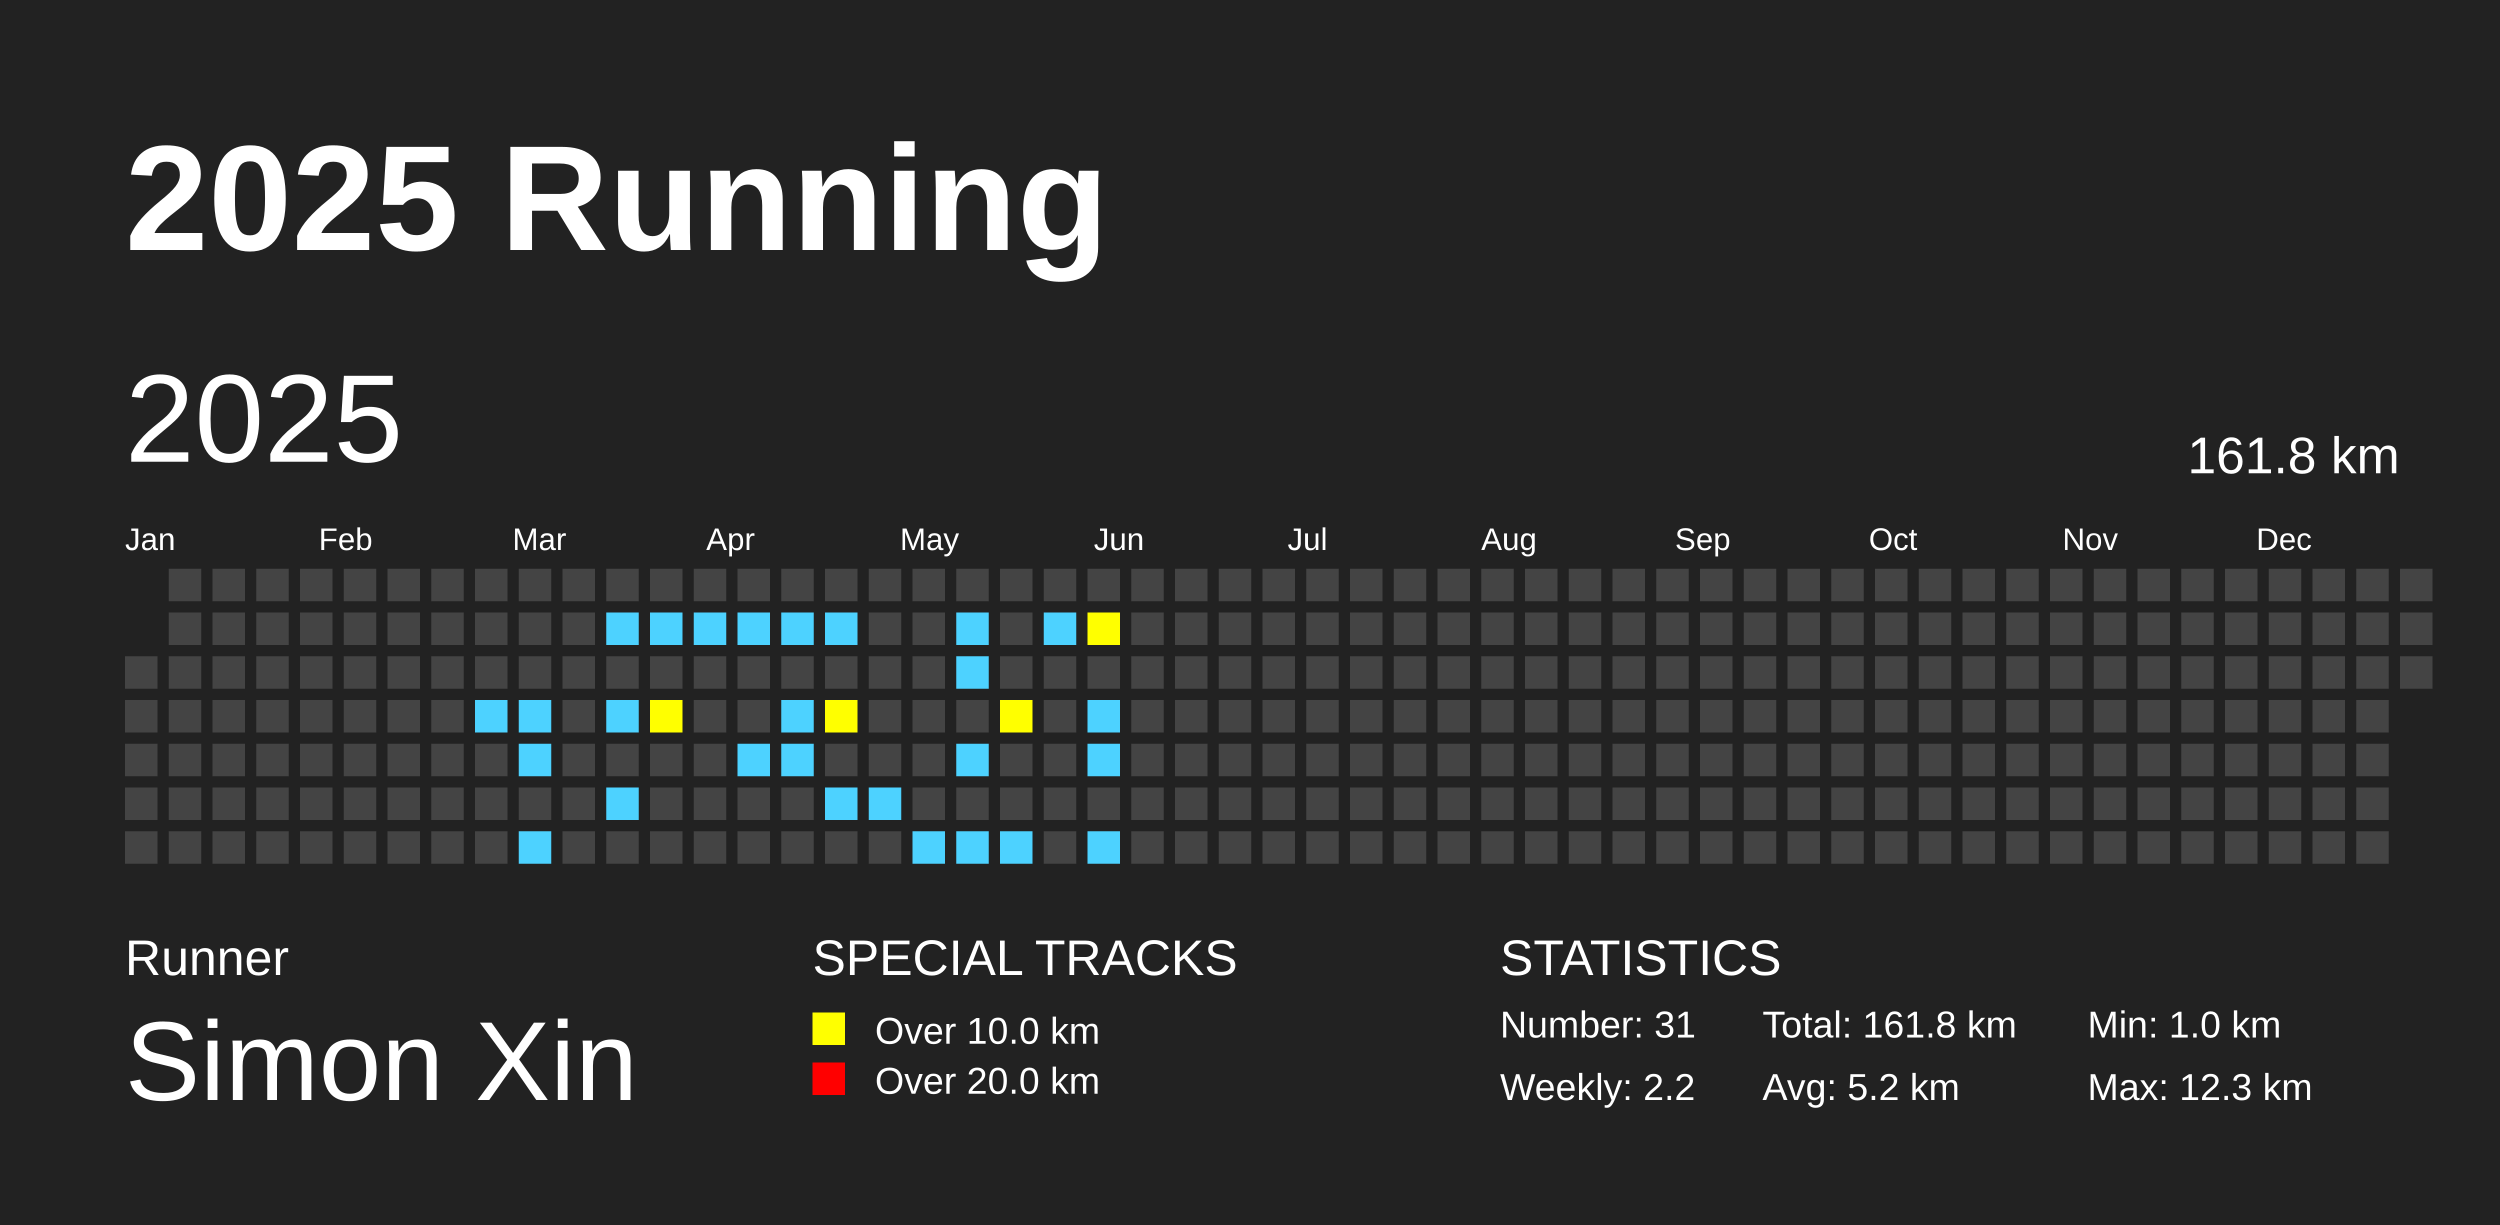
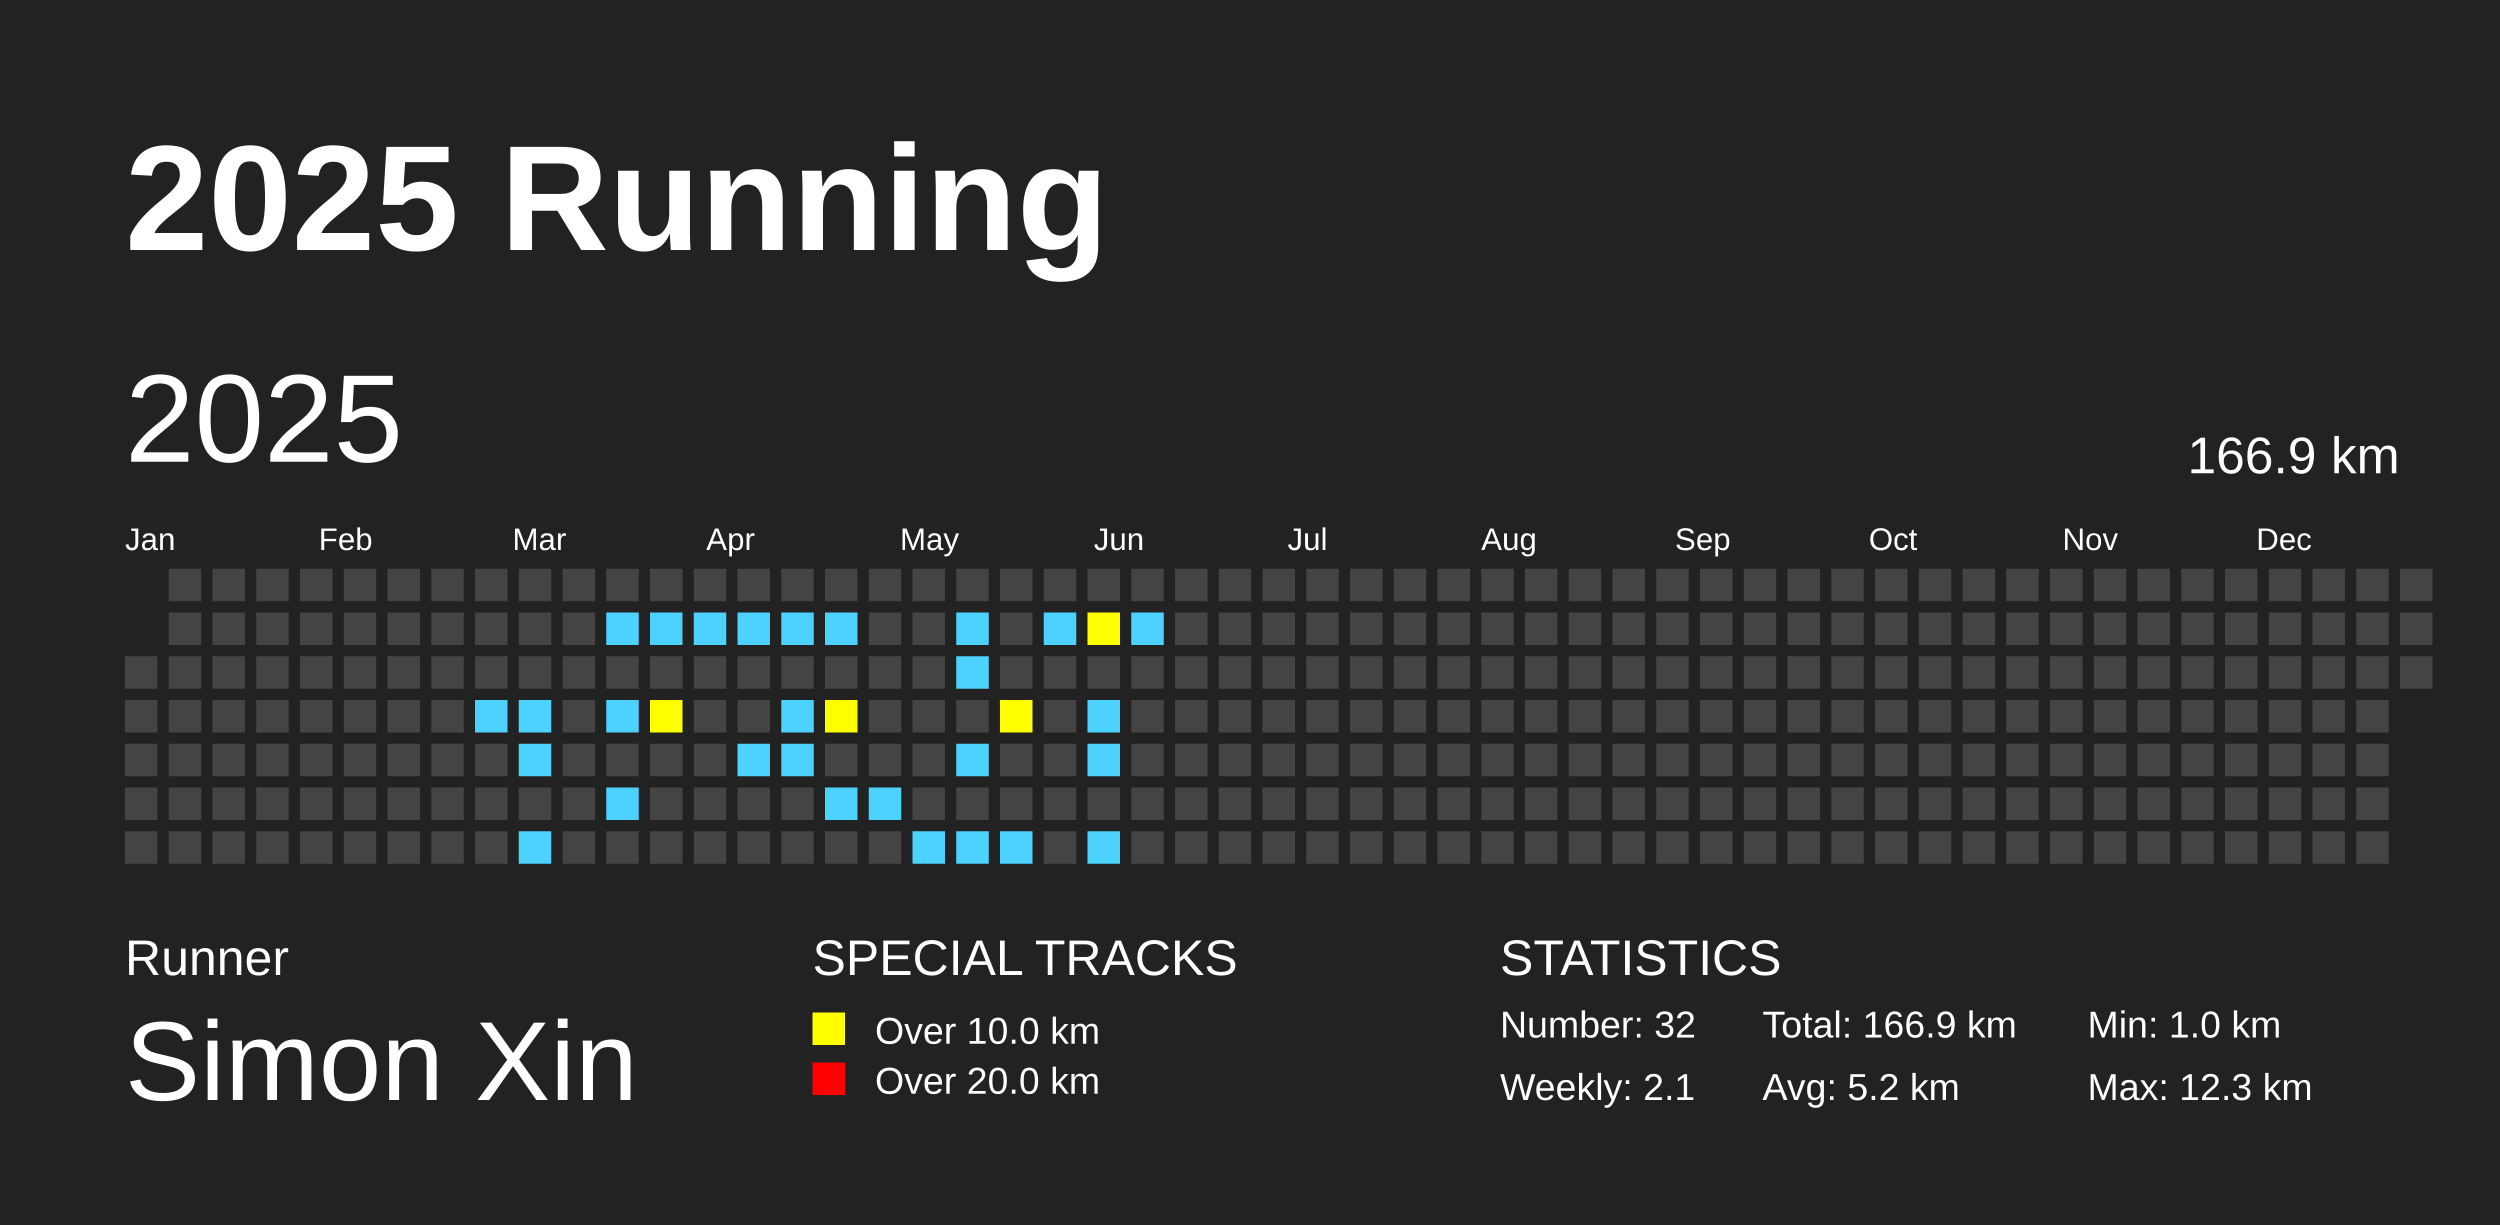
<svg xmlns="http://www.w3.org/2000/svg" baseProfile="full" height="98mm" version="1.1" viewBox="0,0,200,98" width="200mm">
  <defs />
  <rect fill="#222222" height="98" width="200" x="0" y="0" />
  <text fill="#FFFFFF" style="font-size:12px; font-family:Arial; font-weight:bold;" x="10" y="20">2025 Running</text>
  <text fill="#FFFFFF" style="font-size:4px; font-family:Arial" x="10" y="78">Runner</text>
  <text fill="#FFFFFF" style="font-size:9px; font-family:Arial" x="10" y="88">Simon Xin</text>
  <text fill="#FFFFFF" style="font-size:4px; font-family:Arial" x="65" y="78">SPECIAL TRACKS</text>
  <rect fill="yellow" height="2.6" width="2.6" x="65" y="81" />
  <text fill="#FFFFFF" style="font-size:3px; font-family:Arial" x="70" y="83.5">Over 10.0 km</text>
  <rect fill="red" height="2.6" width="2.6" x="65" y="85" />
  <text fill="#FFFFFF" style="font-size:3px; font-family:Arial" x="70" y="87.5">Over 20.0 km</text>
  <text fill="#FFFFFF" style="font-size:4px; font-family:Arial" x="120" y="78">STATISTICS</text>
-   <text fill="#FFFFFF" style="font-size:3px; font-family:Arial" x="120" y="83">Number: 31</text>
-   <text fill="#FFFFFF" style="font-size:3px; font-family:Arial" x="120" y="88">Weekly: 2.2</text>
-   <text fill="#FFFFFF" style="font-size:3px; font-family:Arial" x="141" y="83">Total: 161.8 km</text>
+   <text fill="#FFFFFF" style="font-size:3px; font-family:Arial" x="120" y="83">Number: 32</text>
+   <text fill="#FFFFFF" style="font-size:3px; font-family:Arial" x="120" y="88">Weekly: 2.1</text>
+   <text fill="#FFFFFF" style="font-size:3px; font-family:Arial" x="141" y="83">Total: 166.9 km</text>
  <text fill="#FFFFFF" style="font-size:3px; font-family:Arial" x="141" y="88">Avg: 5.2 km</text>
  <text fill="#FFFFFF" style="font-size:3px; font-family:Arial" x="167" y="83">Min: 1.0 km</text>
  <text fill="#FFFFFF" style="font-size:3px; font-family:Arial" x="167" y="88">Max: 12.3 km</text>
  <text dominant-baseline="hanging" fill="#FFFFFF" style="font-size:10.0px; font-family:Arial;" x="10" y="30">2025</text>
-   <text dominant-baseline="hanging" fill="#FFFFFF" style="font-size:4.125px; font-family:Arial;" x="175" y="35">161.8 km</text>
+   <text dominant-baseline="hanging" fill="#FFFFFF" style="font-size:4.125px; font-family:Arial;" x="175" y="35">166.9 km</text>
  <text fill="#FFFFFF" style="font-size:2.5px; font-family:Arial" x="10.0" y="44">Jan</text>
  <text fill="#FFFFFF" style="font-size:2.5px; font-family:Arial" x="25.5" y="44">Feb</text>
  <text fill="#FFFFFF" style="font-size:2.5px; font-family:Arial" x="41.0" y="44">Mar</text>
  <text fill="#FFFFFF" style="font-size:2.5px; font-family:Arial" x="56.5" y="44">Apr</text>
  <text fill="#FFFFFF" style="font-size:2.5px; font-family:Arial" x="72.0" y="44">May</text>
  <text fill="#FFFFFF" style="font-size:2.5px; font-family:Arial" x="87.5" y="44">Jun</text>
  <text fill="#FFFFFF" style="font-size:2.5px; font-family:Arial" x="103.0" y="44">Jul</text>
  <text fill="#FFFFFF" style="font-size:2.5px; font-family:Arial" x="118.5" y="44">Aug</text>
  <text fill="#FFFFFF" style="font-size:2.5px; font-family:Arial" x="134.0" y="44">Sep</text>
  <text fill="#FFFFFF" style="font-size:2.5px; font-family:Arial" x="149.5" y="44">Oct</text>
  <text fill="#FFFFFF" style="font-size:2.5px; font-family:Arial" x="165.0" y="44">Nov</text>
  <text fill="#FFFFFF" style="font-size:2.5px; font-family:Arial" x="180.5" y="44">Dec</text>
  <rect fill="#444444" height="2.6" width="2.6" x="10.0" y="52.5" />
  <rect fill="#444444" height="2.6" width="2.6" x="10.0" y="56.0" />
  <rect fill="#444444" height="2.6" width="2.6" x="10.0" y="59.5" />
  <rect fill="#444444" height="2.6" width="2.6" x="10.0" y="63.0" />
  <rect fill="#444444" height="2.6" width="2.6" x="10.0" y="66.5" />
  <rect fill="#444444" height="2.6" width="2.6" x="13.5" y="45.5" />
  <rect fill="#444444" height="2.6" width="2.6" x="13.5" y="49.0" />
  <rect fill="#444444" height="2.6" width="2.6" x="13.5" y="52.5" />
  <rect fill="#444444" height="2.6" width="2.6" x="13.5" y="56.0" />
  <rect fill="#444444" height="2.6" width="2.6" x="13.5" y="59.5" />
  <rect fill="#444444" height="2.6" width="2.6" x="13.5" y="63.0" />
  <rect fill="#444444" height="2.6" width="2.6" x="13.5" y="66.5" />
  <rect fill="#444444" height="2.6" width="2.6" x="17.0" y="45.5" />
  <rect fill="#444444" height="2.6" width="2.6" x="17.0" y="49.0" />
  <rect fill="#444444" height="2.6" width="2.6" x="17.0" y="52.5" />
  <rect fill="#444444" height="2.6" width="2.6" x="17.0" y="56.0" />
  <rect fill="#444444" height="2.6" width="2.6" x="17.0" y="59.5" />
  <rect fill="#444444" height="2.6" width="2.6" x="17.0" y="63.0" />
  <rect fill="#444444" height="2.6" width="2.6" x="17.0" y="66.5" />
  <rect fill="#444444" height="2.6" width="2.6" x="20.5" y="45.5" />
  <rect fill="#444444" height="2.6" width="2.6" x="20.5" y="49.0" />
  <rect fill="#444444" height="2.6" width="2.6" x="20.5" y="52.5" />
  <rect fill="#444444" height="2.6" width="2.6" x="20.5" y="56.0" />
  <rect fill="#444444" height="2.6" width="2.6" x="20.5" y="59.5" />
  <rect fill="#444444" height="2.6" width="2.6" x="20.5" y="63.0" />
  <rect fill="#444444" height="2.6" width="2.6" x="20.5" y="66.5" />
  <rect fill="#444444" height="2.6" width="2.6" x="24.0" y="45.5" />
  <rect fill="#444444" height="2.6" width="2.6" x="24.0" y="49.0" />
  <rect fill="#444444" height="2.6" width="2.6" x="24.0" y="52.5" />
  <rect fill="#444444" height="2.6" width="2.6" x="24.0" y="56.0" />
  <rect fill="#444444" height="2.6" width="2.6" x="24.0" y="59.5" />
  <rect fill="#444444" height="2.6" width="2.6" x="24.0" y="63.0" />
  <rect fill="#444444" height="2.6" width="2.6" x="24.0" y="66.5" />
  <rect fill="#444444" height="2.6" width="2.6" x="27.5" y="45.5" />
  <rect fill="#444444" height="2.6" width="2.6" x="27.5" y="49.0" />
  <rect fill="#444444" height="2.6" width="2.6" x="27.5" y="52.5" />
  <rect fill="#444444" height="2.6" width="2.6" x="27.5" y="56.0" />
  <rect fill="#444444" height="2.6" width="2.6" x="27.5" y="59.5" />
  <rect fill="#444444" height="2.6" width="2.6" x="27.5" y="63.0" />
  <rect fill="#444444" height="2.6" width="2.6" x="27.5" y="66.5" />
  <rect fill="#444444" height="2.6" width="2.6" x="31.0" y="45.5" />
  <rect fill="#444444" height="2.6" width="2.6" x="31.0" y="49.0" />
  <rect fill="#444444" height="2.6" width="2.6" x="31.0" y="52.5" />
  <rect fill="#444444" height="2.6" width="2.6" x="31.0" y="56.0" />
  <rect fill="#444444" height="2.6" width="2.6" x="31.0" y="59.5" />
  <rect fill="#444444" height="2.6" width="2.6" x="31.0" y="63.0" />
  <rect fill="#444444" height="2.6" width="2.6" x="31.0" y="66.5" />
  <rect fill="#444444" height="2.6" width="2.6" x="34.5" y="45.5" />
  <rect fill="#444444" height="2.6" width="2.6" x="34.5" y="49.0" />
  <rect fill="#444444" height="2.6" width="2.6" x="34.5" y="52.5" />
  <rect fill="#444444" height="2.6" width="2.6" x="34.5" y="56.0" />
  <rect fill="#444444" height="2.6" width="2.6" x="34.5" y="59.5" />
  <rect fill="#444444" height="2.6" width="2.6" x="34.5" y="63.0" />
  <rect fill="#444444" height="2.6" width="2.6" x="34.5" y="66.5" />
  <rect fill="#444444" height="2.6" width="2.6" x="38.0" y="45.5" />
  <rect fill="#444444" height="2.6" width="2.6" x="38.0" y="49.0" />
  <rect fill="#444444" height="2.6" width="2.6" x="38.0" y="52.5" />
  <rect fill="#4DD2FF" height="2.6" width="2.6" x="38.0" y="56.0" />
  <rect fill="#444444" height="2.6" width="2.6" x="38.0" y="59.5" />
  <rect fill="#444444" height="2.6" width="2.6" x="38.0" y="63.0" />
  <rect fill="#444444" height="2.6" width="2.6" x="38.0" y="66.5" />
  <rect fill="#444444" height="2.6" width="2.6" x="41.5" y="45.5" />
  <rect fill="#444444" height="2.6" width="2.6" x="41.5" y="49.0" />
  <rect fill="#444444" height="2.6" width="2.6" x="41.5" y="52.5" />
  <rect fill="#4DD2FF" height="2.6" width="2.6" x="41.5" y="56.0" />
  <rect fill="#4DD2FF" height="2.6" width="2.6" x="41.5" y="59.5" />
  <rect fill="#444444" height="2.6" width="2.6" x="41.5" y="63.0" />
  <rect fill="#4DD2FF" height="2.6" width="2.6" x="41.5" y="66.5" />
  <rect fill="#444444" height="2.6" width="2.6" x="45.0" y="45.5" />
  <rect fill="#444444" height="2.6" width="2.6" x="45.0" y="49.0" />
  <rect fill="#444444" height="2.6" width="2.6" x="45.0" y="52.5" />
  <rect fill="#444444" height="2.6" width="2.6" x="45.0" y="56.0" />
  <rect fill="#444444" height="2.6" width="2.6" x="45.0" y="59.5" />
  <rect fill="#444444" height="2.6" width="2.6" x="45.0" y="63.0" />
  <rect fill="#444444" height="2.6" width="2.6" x="45.0" y="66.5" />
  <rect fill="#444444" height="2.6" width="2.6" x="48.5" y="45.5" />
  <rect fill="#4DD2FF" height="2.6" width="2.6" x="48.5" y="49.0" />
  <rect fill="#444444" height="2.6" width="2.6" x="48.5" y="52.5" />
  <rect fill="#4DD2FF" height="2.6" width="2.6" x="48.5" y="56.0" />
  <rect fill="#444444" height="2.6" width="2.6" x="48.5" y="59.5" />
  <rect fill="#4DD2FF" height="2.6" width="2.6" x="48.5" y="63.0" />
  <rect fill="#444444" height="2.6" width="2.6" x="48.5" y="66.5" />
  <rect fill="#444444" height="2.6" width="2.6" x="52.0" y="45.5" />
  <rect fill="#4DD2FF" height="2.6" width="2.6" x="52.0" y="49.0" />
  <rect fill="#444444" height="2.6" width="2.6" x="52.0" y="52.5" />
  <rect fill="yellow" height="2.6" width="2.6" x="52.0" y="56.0" />
  <rect fill="#444444" height="2.6" width="2.6" x="52.0" y="59.5" />
  <rect fill="#444444" height="2.6" width="2.6" x="52.0" y="63.0" />
  <rect fill="#444444" height="2.6" width="2.6" x="52.0" y="66.5" />
  <rect fill="#444444" height="2.6" width="2.6" x="55.5" y="45.5" />
  <rect fill="#4DD2FF" height="2.6" width="2.6" x="55.5" y="49.0" />
  <rect fill="#444444" height="2.6" width="2.6" x="55.5" y="52.5" />
  <rect fill="#444444" height="2.6" width="2.6" x="55.5" y="56.0" />
  <rect fill="#444444" height="2.6" width="2.6" x="55.5" y="59.5" />
  <rect fill="#444444" height="2.6" width="2.6" x="55.5" y="63.0" />
  <rect fill="#444444" height="2.6" width="2.6" x="55.5" y="66.5" />
  <rect fill="#444444" height="2.6" width="2.6" x="59.0" y="45.5" />
  <rect fill="#4DD2FF" height="2.6" width="2.6" x="59.0" y="49.0" />
  <rect fill="#444444" height="2.6" width="2.6" x="59.0" y="52.5" />
  <rect fill="#444444" height="2.6" width="2.6" x="59.0" y="56.0" />
  <rect fill="#4DD2FF" height="2.6" width="2.6" x="59.0" y="59.5" />
  <rect fill="#444444" height="2.6" width="2.6" x="59.0" y="63.0" />
  <rect fill="#444444" height="2.6" width="2.6" x="59.0" y="66.5" />
  <rect fill="#444444" height="2.6" width="2.6" x="62.5" y="45.5" />
  <rect fill="#4DD2FF" height="2.6" width="2.6" x="62.5" y="49.0" />
  <rect fill="#444444" height="2.6" width="2.6" x="62.5" y="52.5" />
  <rect fill="#4DD2FF" height="2.6" width="2.6" x="62.5" y="56.0" />
  <rect fill="#4DD2FF" height="2.6" width="2.6" x="62.5" y="59.5" />
  <rect fill="#444444" height="2.6" width="2.6" x="62.5" y="63.0" />
  <rect fill="#444444" height="2.6" width="2.6" x="62.5" y="66.5" />
  <rect fill="#444444" height="2.6" width="2.6" x="66.0" y="45.5" />
  <rect fill="#4DD2FF" height="2.6" width="2.6" x="66.0" y="49.0" />
  <rect fill="#444444" height="2.6" width="2.6" x="66.0" y="52.5" />
  <rect fill="yellow" height="2.6" width="2.6" x="66.0" y="56.0" />
  <rect fill="#444444" height="2.6" width="2.6" x="66.0" y="59.5" />
  <rect fill="#4DD2FF" height="2.6" width="2.6" x="66.0" y="63.0" />
  <rect fill="#444444" height="2.6" width="2.6" x="66.0" y="66.5" />
  <rect fill="#444444" height="2.6" width="2.6" x="69.5" y="45.5" />
  <rect fill="#444444" height="2.6" width="2.6" x="69.5" y="49.0" />
  <rect fill="#444444" height="2.6" width="2.6" x="69.5" y="52.5" />
  <rect fill="#444444" height="2.6" width="2.6" x="69.5" y="56.0" />
  <rect fill="#444444" height="2.6" width="2.6" x="69.5" y="59.5" />
  <rect fill="#4DD2FF" height="2.6" width="2.6" x="69.5" y="63.0" />
  <rect fill="#444444" height="2.6" width="2.6" x="69.5" y="66.5" />
  <rect fill="#444444" height="2.6" width="2.6" x="73.0" y="45.5" />
  <rect fill="#444444" height="2.6" width="2.6" x="73.0" y="49.0" />
  <rect fill="#444444" height="2.6" width="2.6" x="73.0" y="52.5" />
  <rect fill="#444444" height="2.6" width="2.6" x="73.0" y="56.0" />
  <rect fill="#444444" height="2.6" width="2.6" x="73.0" y="59.5" />
  <rect fill="#444444" height="2.6" width="2.6" x="73.0" y="63.0" />
  <rect fill="#4DD2FF" height="2.6" width="2.6" x="73.0" y="66.5" />
  <rect fill="#444444" height="2.6" width="2.6" x="76.5" y="45.5" />
  <rect fill="#4DD2FF" height="2.6" width="2.6" x="76.5" y="49.0" />
  <rect fill="#4DD2FF" height="2.6" width="2.6" x="76.5" y="52.5" />
  <rect fill="#444444" height="2.6" width="2.6" x="76.5" y="56.0" />
  <rect fill="#4DD2FF" height="2.6" width="2.6" x="76.5" y="59.5" />
  <rect fill="#444444" height="2.6" width="2.6" x="76.5" y="63.0" />
  <rect fill="#4DD2FF" height="2.6" width="2.6" x="76.5" y="66.5" />
  <rect fill="#444444" height="2.6" width="2.6" x="80.0" y="45.5" />
  <rect fill="#444444" height="2.6" width="2.6" x="80.0" y="49.0" />
  <rect fill="#444444" height="2.6" width="2.6" x="80.0" y="52.5" />
  <rect fill="yellow" height="2.6" width="2.6" x="80.0" y="56.0" />
  <rect fill="#444444" height="2.6" width="2.6" x="80.0" y="59.5" />
  <rect fill="#444444" height="2.6" width="2.6" x="80.0" y="63.0" />
  <rect fill="#4DD2FF" height="2.6" width="2.6" x="80.0" y="66.5" />
  <rect fill="#444444" height="2.6" width="2.6" x="83.5" y="45.5" />
  <rect fill="#4DD2FF" height="2.6" width="2.6" x="83.5" y="49.0" />
  <rect fill="#444444" height="2.6" width="2.6" x="83.5" y="52.5" />
  <rect fill="#444444" height="2.6" width="2.6" x="83.5" y="56.0" />
  <rect fill="#444444" height="2.6" width="2.6" x="83.5" y="59.5" />
  <rect fill="#444444" height="2.6" width="2.6" x="83.5" y="63.0" />
  <rect fill="#444444" height="2.6" width="2.6" x="83.5" y="66.5" />
  <rect fill="#444444" height="2.6" width="2.6" x="87.0" y="45.5" />
  <rect fill="yellow" height="2.6" width="2.6" x="87.0" y="49.0" />
  <rect fill="#444444" height="2.6" width="2.6" x="87.0" y="52.5" />
  <rect fill="#4DD2FF" height="2.6" width="2.6" x="87.0" y="56.0" />
  <rect fill="#4DD2FF" height="2.6" width="2.6" x="87.0" y="59.5" />
  <rect fill="#444444" height="2.6" width="2.6" x="87.0" y="63.0" />
  <rect fill="#4DD2FF" height="2.6" width="2.6" x="87.0" y="66.5" />
  <rect fill="#444444" height="2.6" width="2.6" x="90.5" y="45.5" />
-   <rect fill="#444444" height="2.6" width="2.6" x="90.5" y="49.0" />
+   <rect fill="#4DD2FF" height="2.6" width="2.6" x="90.5" y="49.0" />
  <rect fill="#444444" height="2.6" width="2.6" x="90.5" y="52.5" />
  <rect fill="#444444" height="2.6" width="2.6" x="90.5" y="56.0" />
  <rect fill="#444444" height="2.6" width="2.6" x="90.5" y="59.5" />
  <rect fill="#444444" height="2.6" width="2.6" x="90.5" y="63.0" />
  <rect fill="#444444" height="2.6" width="2.6" x="90.5" y="66.5" />
  <rect fill="#444444" height="2.6" width="2.6" x="94.0" y="45.5" />
  <rect fill="#444444" height="2.6" width="2.6" x="94.0" y="49.0" />
  <rect fill="#444444" height="2.6" width="2.6" x="94.0" y="52.5" />
  <rect fill="#444444" height="2.6" width="2.6" x="94.0" y="56.0" />
  <rect fill="#444444" height="2.6" width="2.6" x="94.0" y="59.5" />
  <rect fill="#444444" height="2.6" width="2.6" x="94.0" y="63.0" />
  <rect fill="#444444" height="2.6" width="2.6" x="94.0" y="66.5" />
  <rect fill="#444444" height="2.6" width="2.6" x="97.5" y="45.5" />
  <rect fill="#444444" height="2.6" width="2.6" x="97.5" y="49.0" />
  <rect fill="#444444" height="2.6" width="2.6" x="97.5" y="52.5" />
  <rect fill="#444444" height="2.6" width="2.6" x="97.5" y="56.0" />
  <rect fill="#444444" height="2.6" width="2.6" x="97.5" y="59.5" />
  <rect fill="#444444" height="2.6" width="2.6" x="97.5" y="63.0" />
  <rect fill="#444444" height="2.6" width="2.6" x="97.5" y="66.5" />
  <rect fill="#444444" height="2.6" width="2.6" x="101.0" y="45.5" />
  <rect fill="#444444" height="2.6" width="2.6" x="101.0" y="49.0" />
  <rect fill="#444444" height="2.6" width="2.6" x="101.0" y="52.5" />
  <rect fill="#444444" height="2.6" width="2.6" x="101.0" y="56.0" />
  <rect fill="#444444" height="2.6" width="2.6" x="101.0" y="59.5" />
  <rect fill="#444444" height="2.6" width="2.6" x="101.0" y="63.0" />
  <rect fill="#444444" height="2.6" width="2.6" x="101.0" y="66.5" />
  <rect fill="#444444" height="2.6" width="2.6" x="104.5" y="45.5" />
  <rect fill="#444444" height="2.6" width="2.6" x="104.5" y="49.0" />
  <rect fill="#444444" height="2.6" width="2.6" x="104.5" y="52.5" />
  <rect fill="#444444" height="2.6" width="2.6" x="104.5" y="56.0" />
  <rect fill="#444444" height="2.6" width="2.6" x="104.5" y="59.5" />
  <rect fill="#444444" height="2.6" width="2.6" x="104.5" y="63.0" />
  <rect fill="#444444" height="2.6" width="2.6" x="104.5" y="66.5" />
  <rect fill="#444444" height="2.6" width="2.6" x="108.0" y="45.5" />
  <rect fill="#444444" height="2.6" width="2.6" x="108.0" y="49.0" />
  <rect fill="#444444" height="2.6" width="2.6" x="108.0" y="52.5" />
  <rect fill="#444444" height="2.6" width="2.6" x="108.0" y="56.0" />
  <rect fill="#444444" height="2.6" width="2.6" x="108.0" y="59.5" />
  <rect fill="#444444" height="2.6" width="2.6" x="108.0" y="63.0" />
  <rect fill="#444444" height="2.6" width="2.6" x="108.0" y="66.5" />
  <rect fill="#444444" height="2.6" width="2.6" x="111.5" y="45.5" />
  <rect fill="#444444" height="2.6" width="2.6" x="111.5" y="49.0" />
  <rect fill="#444444" height="2.6" width="2.6" x="111.5" y="52.5" />
  <rect fill="#444444" height="2.6" width="2.6" x="111.5" y="56.0" />
  <rect fill="#444444" height="2.6" width="2.6" x="111.5" y="59.5" />
  <rect fill="#444444" height="2.6" width="2.6" x="111.5" y="63.0" />
  <rect fill="#444444" height="2.6" width="2.6" x="111.5" y="66.5" />
  <rect fill="#444444" height="2.6" width="2.6" x="115.0" y="45.5" />
  <rect fill="#444444" height="2.6" width="2.6" x="115.0" y="49.0" />
  <rect fill="#444444" height="2.6" width="2.6" x="115.0" y="52.5" />
  <rect fill="#444444" height="2.6" width="2.6" x="115.0" y="56.0" />
  <rect fill="#444444" height="2.6" width="2.6" x="115.0" y="59.5" />
  <rect fill="#444444" height="2.6" width="2.6" x="115.0" y="63.0" />
  <rect fill="#444444" height="2.6" width="2.6" x="115.0" y="66.5" />
  <rect fill="#444444" height="2.6" width="2.6" x="118.5" y="45.5" />
  <rect fill="#444444" height="2.6" width="2.6" x="118.5" y="49.0" />
  <rect fill="#444444" height="2.6" width="2.6" x="118.5" y="52.5" />
  <rect fill="#444444" height="2.6" width="2.6" x="118.5" y="56.0" />
  <rect fill="#444444" height="2.6" width="2.6" x="118.5" y="59.5" />
  <rect fill="#444444" height="2.6" width="2.6" x="118.5" y="63.0" />
  <rect fill="#444444" height="2.6" width="2.6" x="118.5" y="66.5" />
  <rect fill="#444444" height="2.6" width="2.6" x="122.0" y="45.5" />
  <rect fill="#444444" height="2.6" width="2.6" x="122.0" y="49.0" />
  <rect fill="#444444" height="2.6" width="2.6" x="122.0" y="52.5" />
  <rect fill="#444444" height="2.6" width="2.6" x="122.0" y="56.0" />
  <rect fill="#444444" height="2.6" width="2.6" x="122.0" y="59.5" />
  <rect fill="#444444" height="2.6" width="2.6" x="122.0" y="63.0" />
  <rect fill="#444444" height="2.6" width="2.6" x="122.0" y="66.5" />
  <rect fill="#444444" height="2.6" width="2.6" x="125.5" y="45.5" />
  <rect fill="#444444" height="2.6" width="2.6" x="125.5" y="49.0" />
  <rect fill="#444444" height="2.6" width="2.6" x="125.5" y="52.5" />
  <rect fill="#444444" height="2.6" width="2.6" x="125.5" y="56.0" />
  <rect fill="#444444" height="2.6" width="2.6" x="125.5" y="59.5" />
  <rect fill="#444444" height="2.6" width="2.6" x="125.5" y="63.0" />
  <rect fill="#444444" height="2.6" width="2.6" x="125.5" y="66.5" />
  <rect fill="#444444" height="2.6" width="2.6" x="129.0" y="45.5" />
  <rect fill="#444444" height="2.6" width="2.6" x="129.0" y="49.0" />
  <rect fill="#444444" height="2.6" width="2.6" x="129.0" y="52.5" />
  <rect fill="#444444" height="2.6" width="2.6" x="129.0" y="56.0" />
  <rect fill="#444444" height="2.6" width="2.6" x="129.0" y="59.5" />
  <rect fill="#444444" height="2.6" width="2.6" x="129.0" y="63.0" />
  <rect fill="#444444" height="2.6" width="2.6" x="129.0" y="66.5" />
  <rect fill="#444444" height="2.6" width="2.6" x="132.5" y="45.5" />
  <rect fill="#444444" height="2.6" width="2.6" x="132.5" y="49.0" />
  <rect fill="#444444" height="2.6" width="2.6" x="132.5" y="52.5" />
  <rect fill="#444444" height="2.6" width="2.6" x="132.5" y="56.0" />
  <rect fill="#444444" height="2.6" width="2.6" x="132.5" y="59.5" />
  <rect fill="#444444" height="2.6" width="2.6" x="132.5" y="63.0" />
  <rect fill="#444444" height="2.6" width="2.6" x="132.5" y="66.5" />
  <rect fill="#444444" height="2.6" width="2.6" x="136.0" y="45.5" />
  <rect fill="#444444" height="2.6" width="2.6" x="136.0" y="49.0" />
  <rect fill="#444444" height="2.6" width="2.6" x="136.0" y="52.5" />
  <rect fill="#444444" height="2.6" width="2.6" x="136.0" y="56.0" />
  <rect fill="#444444" height="2.6" width="2.6" x="136.0" y="59.5" />
  <rect fill="#444444" height="2.6" width="2.6" x="136.0" y="63.0" />
  <rect fill="#444444" height="2.6" width="2.6" x="136.0" y="66.5" />
  <rect fill="#444444" height="2.6" width="2.6" x="139.5" y="45.5" />
  <rect fill="#444444" height="2.6" width="2.6" x="139.5" y="49.0" />
  <rect fill="#444444" height="2.6" width="2.6" x="139.5" y="52.5" />
  <rect fill="#444444" height="2.6" width="2.6" x="139.5" y="56.0" />
  <rect fill="#444444" height="2.6" width="2.6" x="139.5" y="59.5" />
  <rect fill="#444444" height="2.6" width="2.6" x="139.5" y="63.0" />
  <rect fill="#444444" height="2.6" width="2.6" x="139.5" y="66.5" />
  <rect fill="#444444" height="2.6" width="2.6" x="143.0" y="45.5" />
  <rect fill="#444444" height="2.6" width="2.6" x="143.0" y="49.0" />
  <rect fill="#444444" height="2.6" width="2.6" x="143.0" y="52.5" />
  <rect fill="#444444" height="2.6" width="2.6" x="143.0" y="56.0" />
  <rect fill="#444444" height="2.6" width="2.6" x="143.0" y="59.5" />
  <rect fill="#444444" height="2.6" width="2.6" x="143.0" y="63.0" />
  <rect fill="#444444" height="2.6" width="2.6" x="143.0" y="66.5" />
  <rect fill="#444444" height="2.6" width="2.6" x="146.5" y="45.5" />
  <rect fill="#444444" height="2.6" width="2.6" x="146.5" y="49.0" />
  <rect fill="#444444" height="2.6" width="2.6" x="146.5" y="52.5" />
  <rect fill="#444444" height="2.6" width="2.6" x="146.5" y="56.0" />
  <rect fill="#444444" height="2.6" width="2.6" x="146.5" y="59.5" />
  <rect fill="#444444" height="2.6" width="2.6" x="146.5" y="63.0" />
  <rect fill="#444444" height="2.6" width="2.6" x="146.5" y="66.5" />
  <rect fill="#444444" height="2.6" width="2.6" x="150.0" y="45.5" />
  <rect fill="#444444" height="2.6" width="2.6" x="150.0" y="49.0" />
  <rect fill="#444444" height="2.6" width="2.6" x="150.0" y="52.5" />
  <rect fill="#444444" height="2.6" width="2.6" x="150.0" y="56.0" />
  <rect fill="#444444" height="2.6" width="2.6" x="150.0" y="59.5" />
  <rect fill="#444444" height="2.6" width="2.6" x="150.0" y="63.0" />
  <rect fill="#444444" height="2.6" width="2.6" x="150.0" y="66.5" />
  <rect fill="#444444" height="2.6" width="2.6" x="153.5" y="45.5" />
  <rect fill="#444444" height="2.6" width="2.6" x="153.5" y="49.0" />
  <rect fill="#444444" height="2.6" width="2.6" x="153.5" y="52.5" />
  <rect fill="#444444" height="2.6" width="2.6" x="153.5" y="56.0" />
  <rect fill="#444444" height="2.6" width="2.6" x="153.5" y="59.5" />
  <rect fill="#444444" height="2.6" width="2.6" x="153.5" y="63.0" />
  <rect fill="#444444" height="2.6" width="2.6" x="153.5" y="66.5" />
  <rect fill="#444444" height="2.6" width="2.6" x="157.0" y="45.5" />
  <rect fill="#444444" height="2.6" width="2.6" x="157.0" y="49.0" />
  <rect fill="#444444" height="2.6" width="2.6" x="157.0" y="52.5" />
  <rect fill="#444444" height="2.6" width="2.6" x="157.0" y="56.0" />
  <rect fill="#444444" height="2.6" width="2.6" x="157.0" y="59.5" />
  <rect fill="#444444" height="2.6" width="2.6" x="157.0" y="63.0" />
  <rect fill="#444444" height="2.6" width="2.6" x="157.0" y="66.5" />
  <rect fill="#444444" height="2.6" width="2.6" x="160.5" y="45.5" />
  <rect fill="#444444" height="2.6" width="2.6" x="160.5" y="49.0" />
  <rect fill="#444444" height="2.6" width="2.6" x="160.5" y="52.5" />
  <rect fill="#444444" height="2.6" width="2.6" x="160.5" y="56.0" />
  <rect fill="#444444" height="2.6" width="2.6" x="160.5" y="59.5" />
  <rect fill="#444444" height="2.6" width="2.6" x="160.5" y="63.0" />
  <rect fill="#444444" height="2.6" width="2.6" x="160.5" y="66.5" />
  <rect fill="#444444" height="2.6" width="2.6" x="164.0" y="45.5" />
  <rect fill="#444444" height="2.6" width="2.6" x="164.0" y="49.0" />
  <rect fill="#444444" height="2.6" width="2.6" x="164.0" y="52.5" />
  <rect fill="#444444" height="2.6" width="2.6" x="164.0" y="56.0" />
  <rect fill="#444444" height="2.6" width="2.6" x="164.0" y="59.5" />
  <rect fill="#444444" height="2.6" width="2.6" x="164.0" y="63.0" />
  <rect fill="#444444" height="2.6" width="2.6" x="164.0" y="66.5" />
  <rect fill="#444444" height="2.6" width="2.6" x="167.5" y="45.5" />
  <rect fill="#444444" height="2.6" width="2.6" x="167.5" y="49.0" />
  <rect fill="#444444" height="2.6" width="2.6" x="167.5" y="52.5" />
  <rect fill="#444444" height="2.6" width="2.6" x="167.5" y="56.0" />
  <rect fill="#444444" height="2.6" width="2.6" x="167.5" y="59.5" />
  <rect fill="#444444" height="2.6" width="2.6" x="167.5" y="63.0" />
  <rect fill="#444444" height="2.6" width="2.6" x="167.5" y="66.5" />
  <rect fill="#444444" height="2.6" width="2.6" x="171.0" y="45.5" />
  <rect fill="#444444" height="2.6" width="2.6" x="171.0" y="49.0" />
  <rect fill="#444444" height="2.6" width="2.6" x="171.0" y="52.5" />
  <rect fill="#444444" height="2.6" width="2.6" x="171.0" y="56.0" />
  <rect fill="#444444" height="2.6" width="2.6" x="171.0" y="59.5" />
  <rect fill="#444444" height="2.6" width="2.6" x="171.0" y="63.0" />
  <rect fill="#444444" height="2.6" width="2.6" x="171.0" y="66.5" />
  <rect fill="#444444" height="2.6" width="2.6" x="174.5" y="45.5" />
  <rect fill="#444444" height="2.6" width="2.6" x="174.5" y="49.0" />
  <rect fill="#444444" height="2.6" width="2.6" x="174.5" y="52.5" />
  <rect fill="#444444" height="2.6" width="2.6" x="174.5" y="56.0" />
  <rect fill="#444444" height="2.6" width="2.6" x="174.5" y="59.5" />
  <rect fill="#444444" height="2.6" width="2.6" x="174.5" y="63.0" />
  <rect fill="#444444" height="2.6" width="2.6" x="174.5" y="66.5" />
  <rect fill="#444444" height="2.6" width="2.6" x="178.0" y="45.5" />
  <rect fill="#444444" height="2.6" width="2.6" x="178.0" y="49.0" />
  <rect fill="#444444" height="2.6" width="2.6" x="178.0" y="52.5" />
  <rect fill="#444444" height="2.6" width="2.6" x="178.0" y="56.0" />
  <rect fill="#444444" height="2.6" width="2.6" x="178.0" y="59.5" />
  <rect fill="#444444" height="2.6" width="2.6" x="178.0" y="63.0" />
  <rect fill="#444444" height="2.6" width="2.6" x="178.0" y="66.5" />
  <rect fill="#444444" height="2.6" width="2.6" x="181.5" y="45.5" />
  <rect fill="#444444" height="2.6" width="2.6" x="181.5" y="49.0" />
  <rect fill="#444444" height="2.6" width="2.6" x="181.5" y="52.5" />
  <rect fill="#444444" height="2.6" width="2.6" x="181.5" y="56.0" />
  <rect fill="#444444" height="2.6" width="2.6" x="181.5" y="59.5" />
  <rect fill="#444444" height="2.6" width="2.6" x="181.5" y="63.0" />
  <rect fill="#444444" height="2.6" width="2.6" x="181.5" y="66.5" />
  <rect fill="#444444" height="2.6" width="2.6" x="185.0" y="45.5" />
  <rect fill="#444444" height="2.6" width="2.6" x="185.0" y="49.0" />
  <rect fill="#444444" height="2.6" width="2.6" x="185.0" y="52.5" />
  <rect fill="#444444" height="2.6" width="2.6" x="185.0" y="56.0" />
  <rect fill="#444444" height="2.6" width="2.6" x="185.0" y="59.5" />
  <rect fill="#444444" height="2.6" width="2.6" x="185.0" y="63.0" />
  <rect fill="#444444" height="2.6" width="2.6" x="185.0" y="66.5" />
  <rect fill="#444444" height="2.6" width="2.6" x="188.5" y="45.5" />
  <rect fill="#444444" height="2.6" width="2.6" x="188.5" y="49.0" />
  <rect fill="#444444" height="2.6" width="2.6" x="188.5" y="52.5" />
  <rect fill="#444444" height="2.6" width="2.6" x="188.5" y="56.0" />
  <rect fill="#444444" height="2.6" width="2.6" x="188.5" y="59.5" />
  <rect fill="#444444" height="2.6" width="2.6" x="188.5" y="63.0" />
  <rect fill="#444444" height="2.6" width="2.6" x="188.5" y="66.5" />
  <rect fill="#444444" height="2.6" width="2.6" x="192.0" y="45.5" />
  <rect fill="#444444" height="2.6" width="2.6" x="192.0" y="49.0" />
  <rect fill="#444444" height="2.6" width="2.6" x="192.0" y="52.5" />
</svg>
